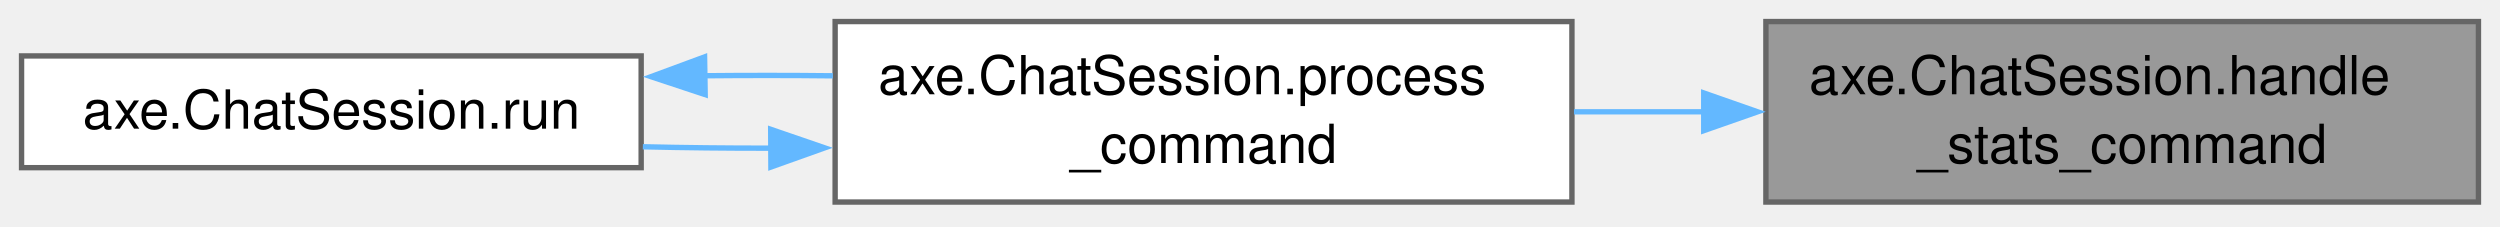
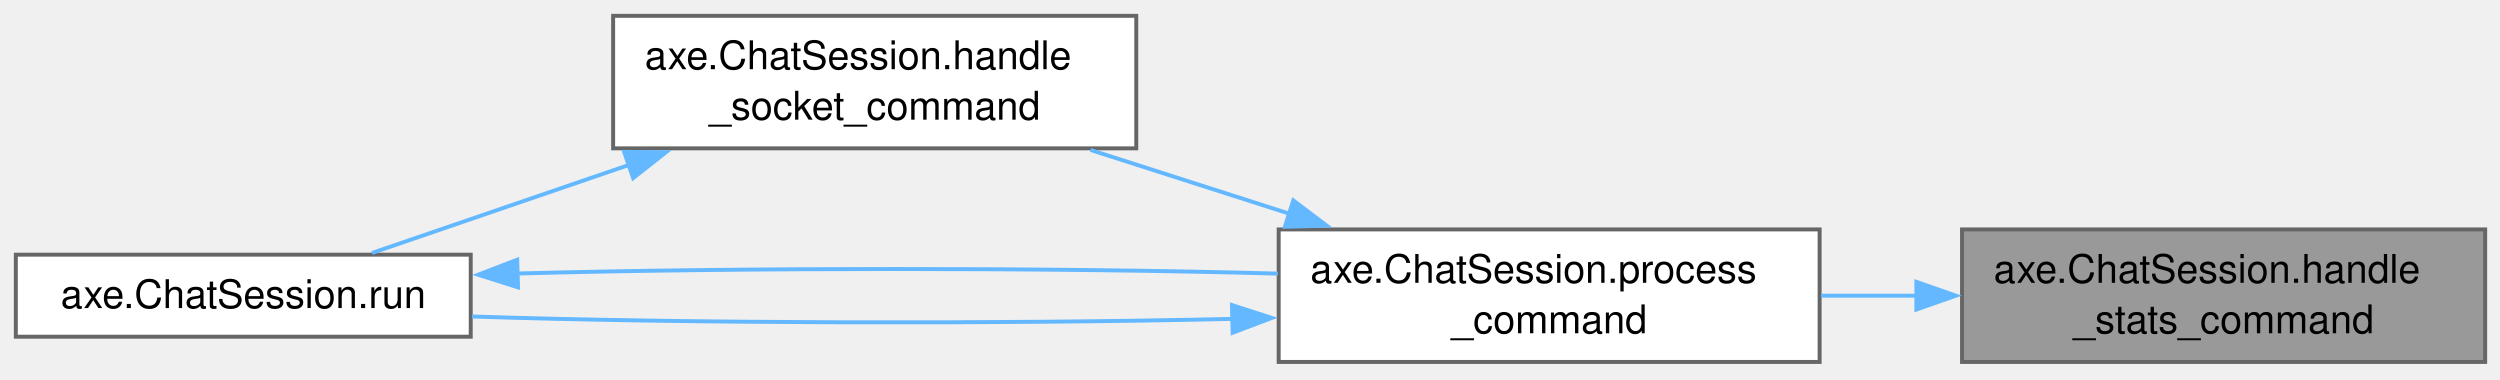
- <svg xmlns="http://www.w3.org/2000/svg" xmlns:xlink="http://www.w3.org/1999/xlink" width="464pt" height="42pt" viewBox="0.00 0.00 464.00 42.00">
-   <g id="graph0" class="graph" transform="scale(1 1) rotate(0) translate(4 37.5)">
+ <svg xmlns="http://www.w3.org/2000/svg" xmlns:xlink="http://www.w3.org/1999/xlink" width="632pt" height="96pt" viewBox="0.00 0.00 632.00 96.00">
+   <g id="graph0" class="graph" transform="scale(1 1) rotate(0) translate(4 91.5)">
    <g id="Node000001" class="node">
      <g id="a_Node000001">
        <a xlink:title=" ">
-           <polygon fill="#999999" stroke="#666666" points="456,-33.5 323.75,-33.5 323.75,0 456,0 456,-33.5" />
-           <text xml:space="preserve" text-anchor="start" x="331.75" y="-20" font-family="Helvetica,sans-Serif" font-size="10.00">axe.ChatSession.handle</text>
-           <text xml:space="preserve" text-anchor="middle" x="389.88" y="-7.25" font-family="Helvetica,sans-Serif" font-size="10.00">_stats_command</text>
+           <polygon fill="#999999" stroke="#666666" points="624.25,-33.5 492,-33.5 492,0 624.25,0 624.25,-33.5" />
+           <text xml:space="preserve" text-anchor="start" x="500" y="-20" font-family="Helvetica,sans-Serif" font-size="10.00">axe.ChatSession.handle</text>
+           <text xml:space="preserve" text-anchor="middle" x="558.12" y="-7.25" font-family="Helvetica,sans-Serif" font-size="10.00">_stats_command</text>
        </a>
      </g>
    </g>
    <g id="Node000002" class="node">
      <g id="a_Node000002">
        <a xlink:href="classaxe_1_1ChatSession.html#aaa359a2981c69ef0b93b8b48e259e007" target="_top" xlink:title=" ">
-           <polygon fill="white" stroke="#666666" points="287.75,-33.5 151,-33.5 151,0 287.75,0 287.75,-33.5" />
-           <text xml:space="preserve" text-anchor="start" x="159" y="-20" font-family="Helvetica,sans-Serif" font-size="10.00">axe.ChatSession.process</text>
-           <text xml:space="preserve" text-anchor="middle" x="219.38" y="-7.25" font-family="Helvetica,sans-Serif" font-size="10.00">_command</text>
+           <polygon fill="white" stroke="#666666" points="456,-33.5 319.25,-33.5 319.25,0 456,0 456,-33.5" />
+           <text xml:space="preserve" text-anchor="start" x="327.25" y="-20" font-family="Helvetica,sans-Serif" font-size="10.00">axe.ChatSession.process</text>
+           <text xml:space="preserve" text-anchor="middle" x="387.62" y="-7.25" font-family="Helvetica,sans-Serif" font-size="10.00">_command</text>
        </a>
      </g>
    </g>
    <g id="edge1_Node000001_Node000002" class="edge">
      <g id="a_edge1_Node000001_Node000002">
        <a xlink:title=" ">
-           <path fill="none" stroke="#63b8ff" d="M312.39,-16.75C304.3,-16.75 296.11,-16.75 288.13,-16.75" />
-           <polygon fill="#63b8ff" stroke="#63b8ff" points="312.21,-20.25 322.21,-16.75 312.21,-13.25 312.21,-20.25" />
+           <path fill="none" stroke="#63b8ff" d="M480.64,-16.75C472.55,-16.75 464.36,-16.75 456.38,-16.75" />
+           <polygon fill="#63b8ff" stroke="#63b8ff" points="480.46,-20.25 490.46,-16.75 480.46,-13.25 480.46,-20.25" />
        </a>
      </g>
    </g>
    <g id="Node000003" class="node">
      <g id="a_Node000003">
+         <a xlink:href="classaxe_1_1ChatSession.html#a00f4c50861d88ce623a2c2db3ba0bd0b" target="_top" xlink:title=" ">
+           <polygon fill="white" stroke="#666666" points="283.25,-87.5 151,-87.5 151,-54 283.25,-54 283.25,-87.5" />
+           <text xml:space="preserve" text-anchor="start" x="159" y="-74" font-family="Helvetica,sans-Serif" font-size="10.00">axe.ChatSession.handle</text>
+           <text xml:space="preserve" text-anchor="middle" x="217.12" y="-61.25" font-family="Helvetica,sans-Serif" font-size="10.00">_socket_command</text>
+         </a>
+       </g>
+     </g>
+     <g id="edge2_Node000002_Node000003" class="edge">
+       <g id="a_edge2_Node000002_Node000003">
+         <a xlink:title=" ">
+           <path fill="none" stroke="#63b8ff" d="M322.09,-37.43C305.44,-42.77 287.7,-48.45 271.68,-53.59" />
+           <polygon fill="#63b8ff" stroke="#63b8ff" points="322.95,-40.83 331.41,-34.45 320.81,-34.17 322.95,-40.83" />
+         </a>
+       </g>
+     </g>
+     <g id="Node000004" class="node">
+       <g id="a_Node000004">
        <a xlink:href="classaxe_1_1ChatSession.html#a68cb42802ab49b009bbfc87e9d7e8f78" target="_top" xlink:title=" ">
          <polygon fill="white" stroke="#666666" points="115,-27.12 0,-27.12 0,-6.38 115,-6.38 115,-27.12" />
          <text xml:space="preserve" text-anchor="middle" x="57.5" y="-13.62" font-family="Helvetica,sans-Serif" font-size="10.00">axe.ChatSession.run</text>
        </a>
      </g>
    </g>
-     <g id="edge2_Node000002_Node000003" class="edge">
-       <g id="a_edge2_Node000002_Node000003">
+     <g id="edge5_Node000002_Node000004" class="edge">
+       <g id="a_edge5_Node000002_Node000004">
        <a xlink:title=" ">
-           <path fill="none" stroke="#63b8ff" d="M139.21,-10C131.15,-9.99 123.07,-10.08 115.31,-10.26" />
-           <polygon fill="#63b8ff" stroke="#63b8ff" points="139.04,-13.5 149.06,-10.06 139.08,-6.5 139.04,-13.5" />
+           <path fill="none" stroke="#63b8ff" d="M307.83,-10.89C248.49,-9.53 168.54,-9.73 115.34,-11.49" />
+           <polygon fill="#63b8ff" stroke="#63b8ff" points="307.44,-14.38 317.52,-11.13 307.61,-7.38 307.44,-14.38" />
        </a>
      </g>
    </g>
-     <g id="edge3_Node000003_Node000002" class="edge">
-       <g id="a_edge3_Node000003_Node000002">
+     <g id="edge3_Node000003_Node000004" class="edge">
+       <g id="a_edge3_Node000003_Node000004">
        <a xlink:title=" ">
-           <path fill="none" stroke="#63b8ff" d="M126.73,-23.44C134.63,-23.52 142.68,-23.52 150.57,-23.43" />
-           <polygon fill="#63b8ff" stroke="#63b8ff" points="126.88,-19.94 116.83,-23.27 126.77,-26.94 126.88,-19.94" />
+           <path fill="none" stroke="#63b8ff" d="M155.1,-49.84C132.88,-42.23 108.66,-33.93 90.03,-27.55" />
+           <polygon fill="#63b8ff" stroke="#63b8ff" points="153.79,-53.1 164.39,-53.03 156.06,-46.47 153.79,-53.1" />
+         </a>
+       </g>
+     </g>
+     <g id="edge4_Node000004_Node000002" class="edge">
+       <g id="a_edge4_Node000004_Node000002">
+         <a xlink:title=" ">
+           <path fill="none" stroke="#63b8ff" d="M126.65,-22.35C183.06,-23.89 262.78,-23.88 319.04,-22.33" />
+           <polygon fill="#63b8ff" stroke="#63b8ff" points="126.96,-18.85 116.86,-22.05 126.75,-25.85 126.96,-18.85" />
        </a>
      </g>
    </g>
  </g>
</svg>
